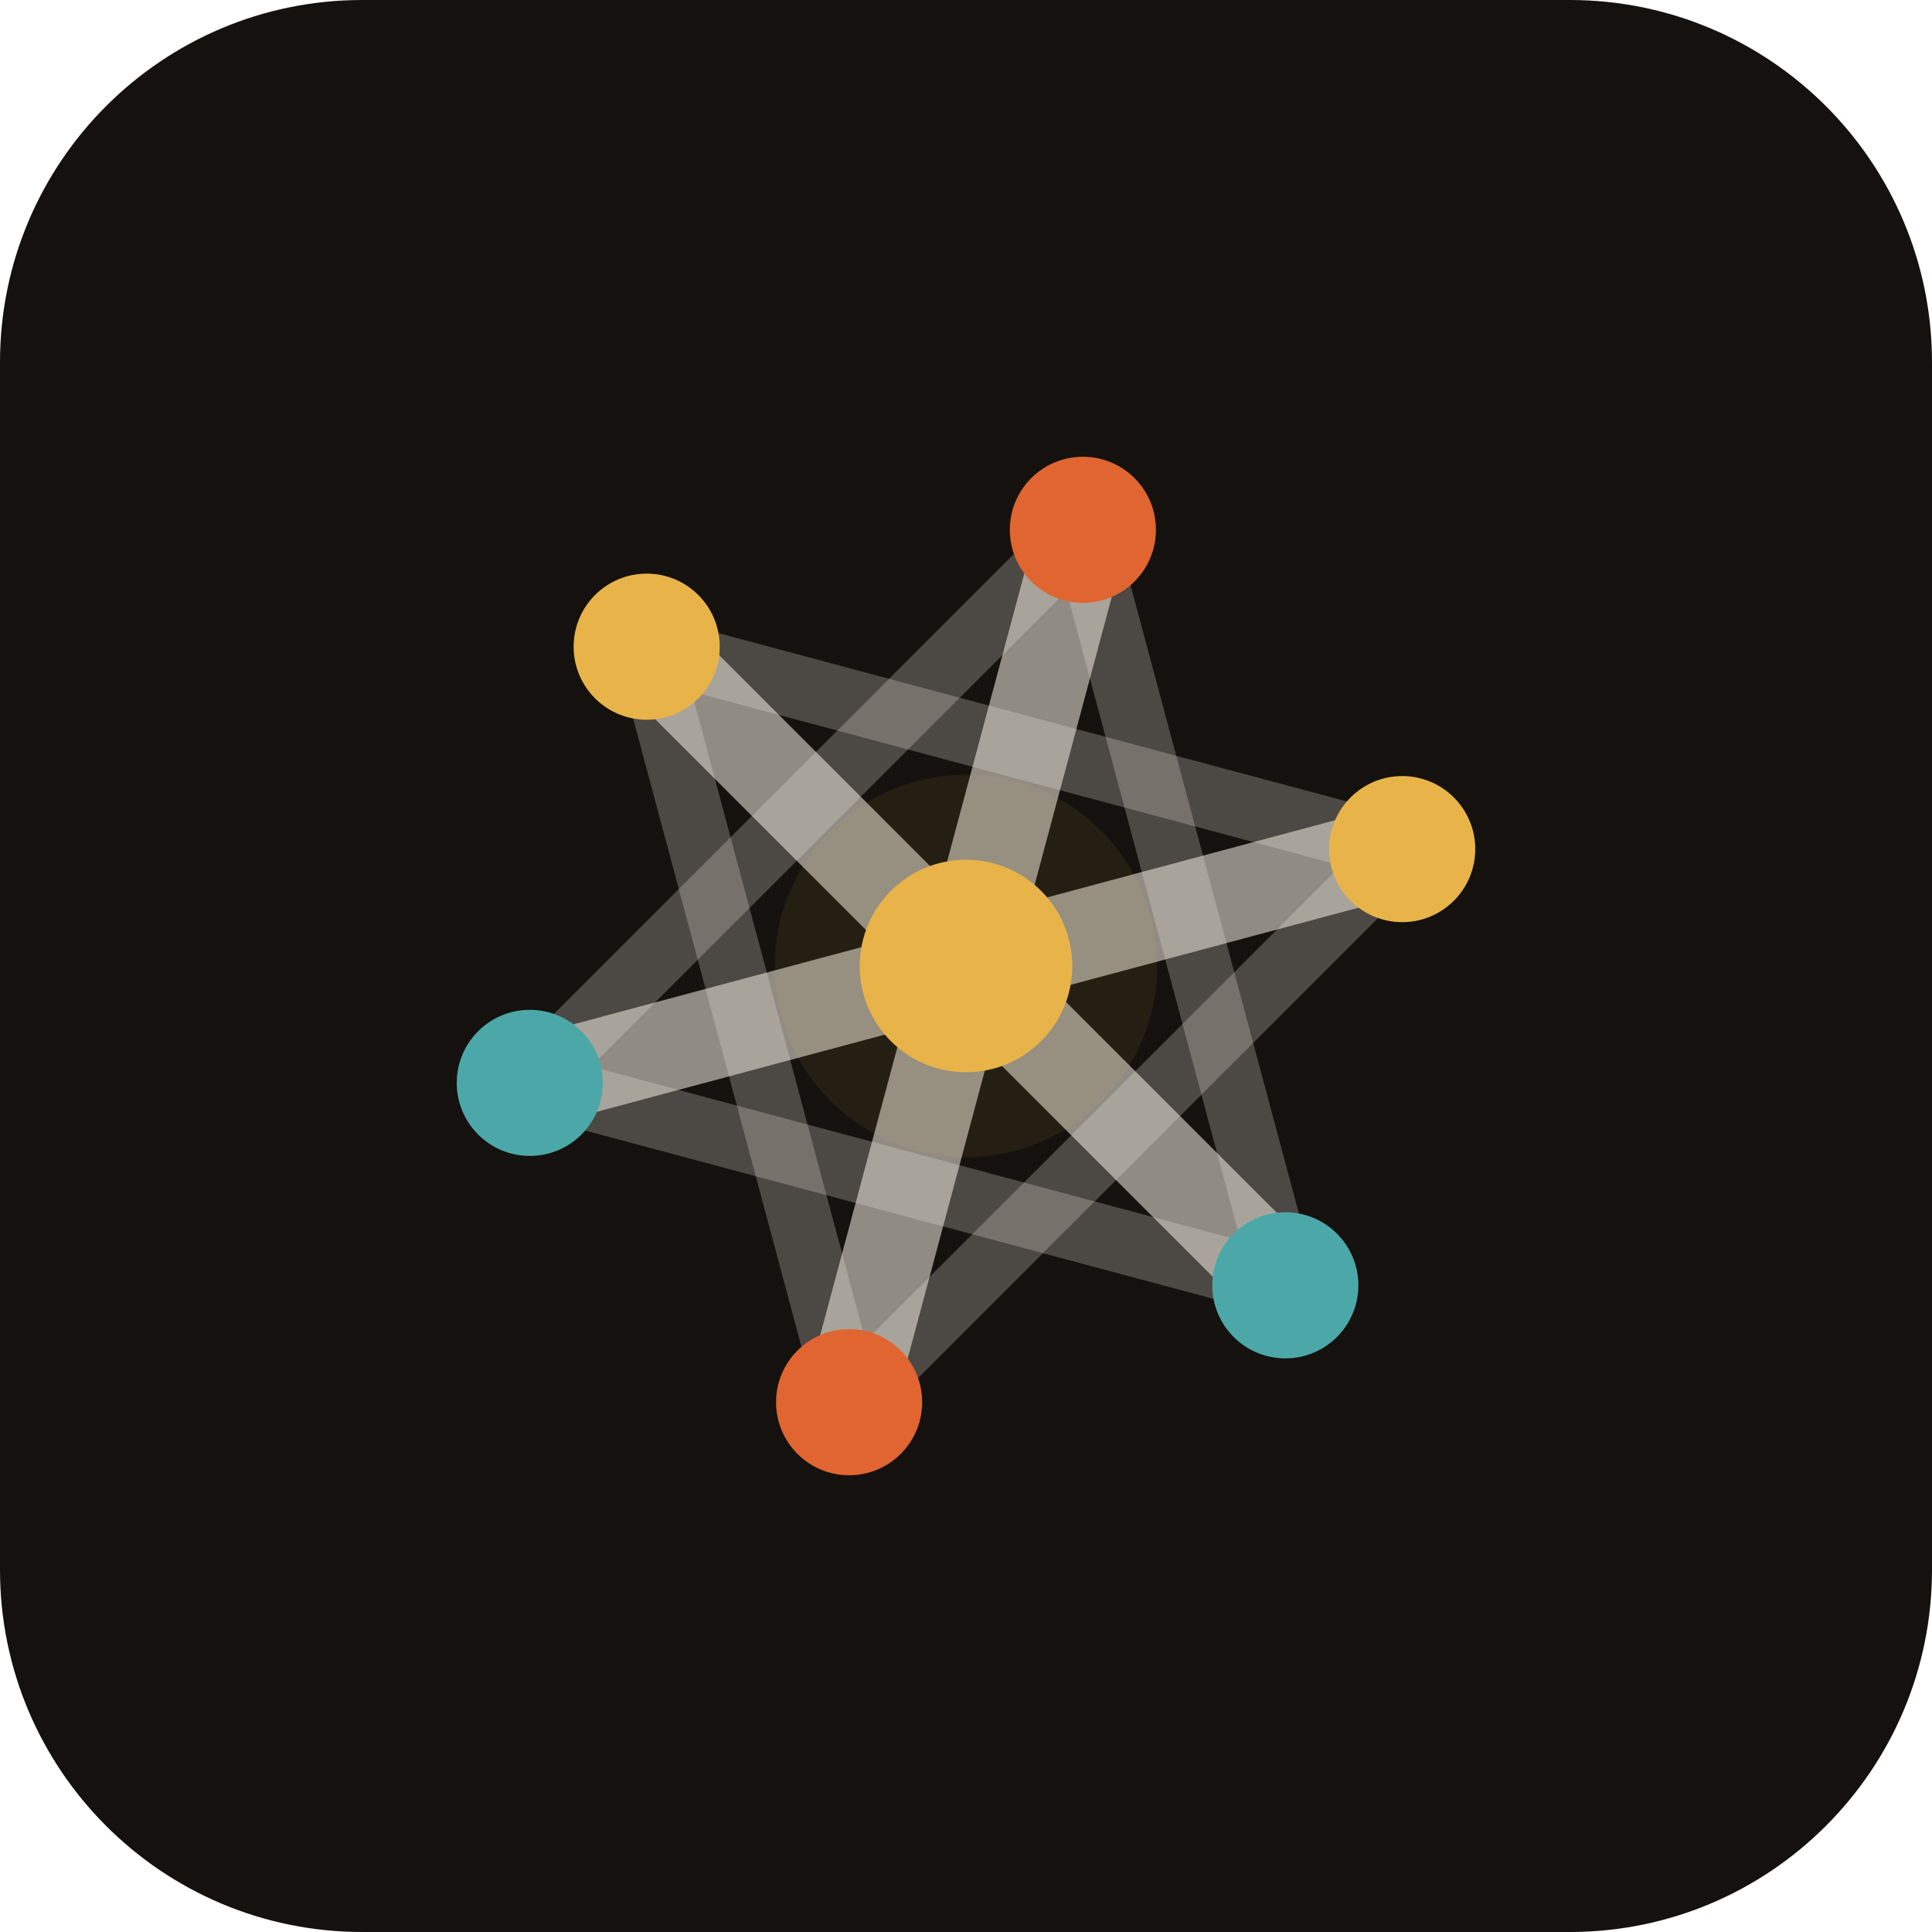
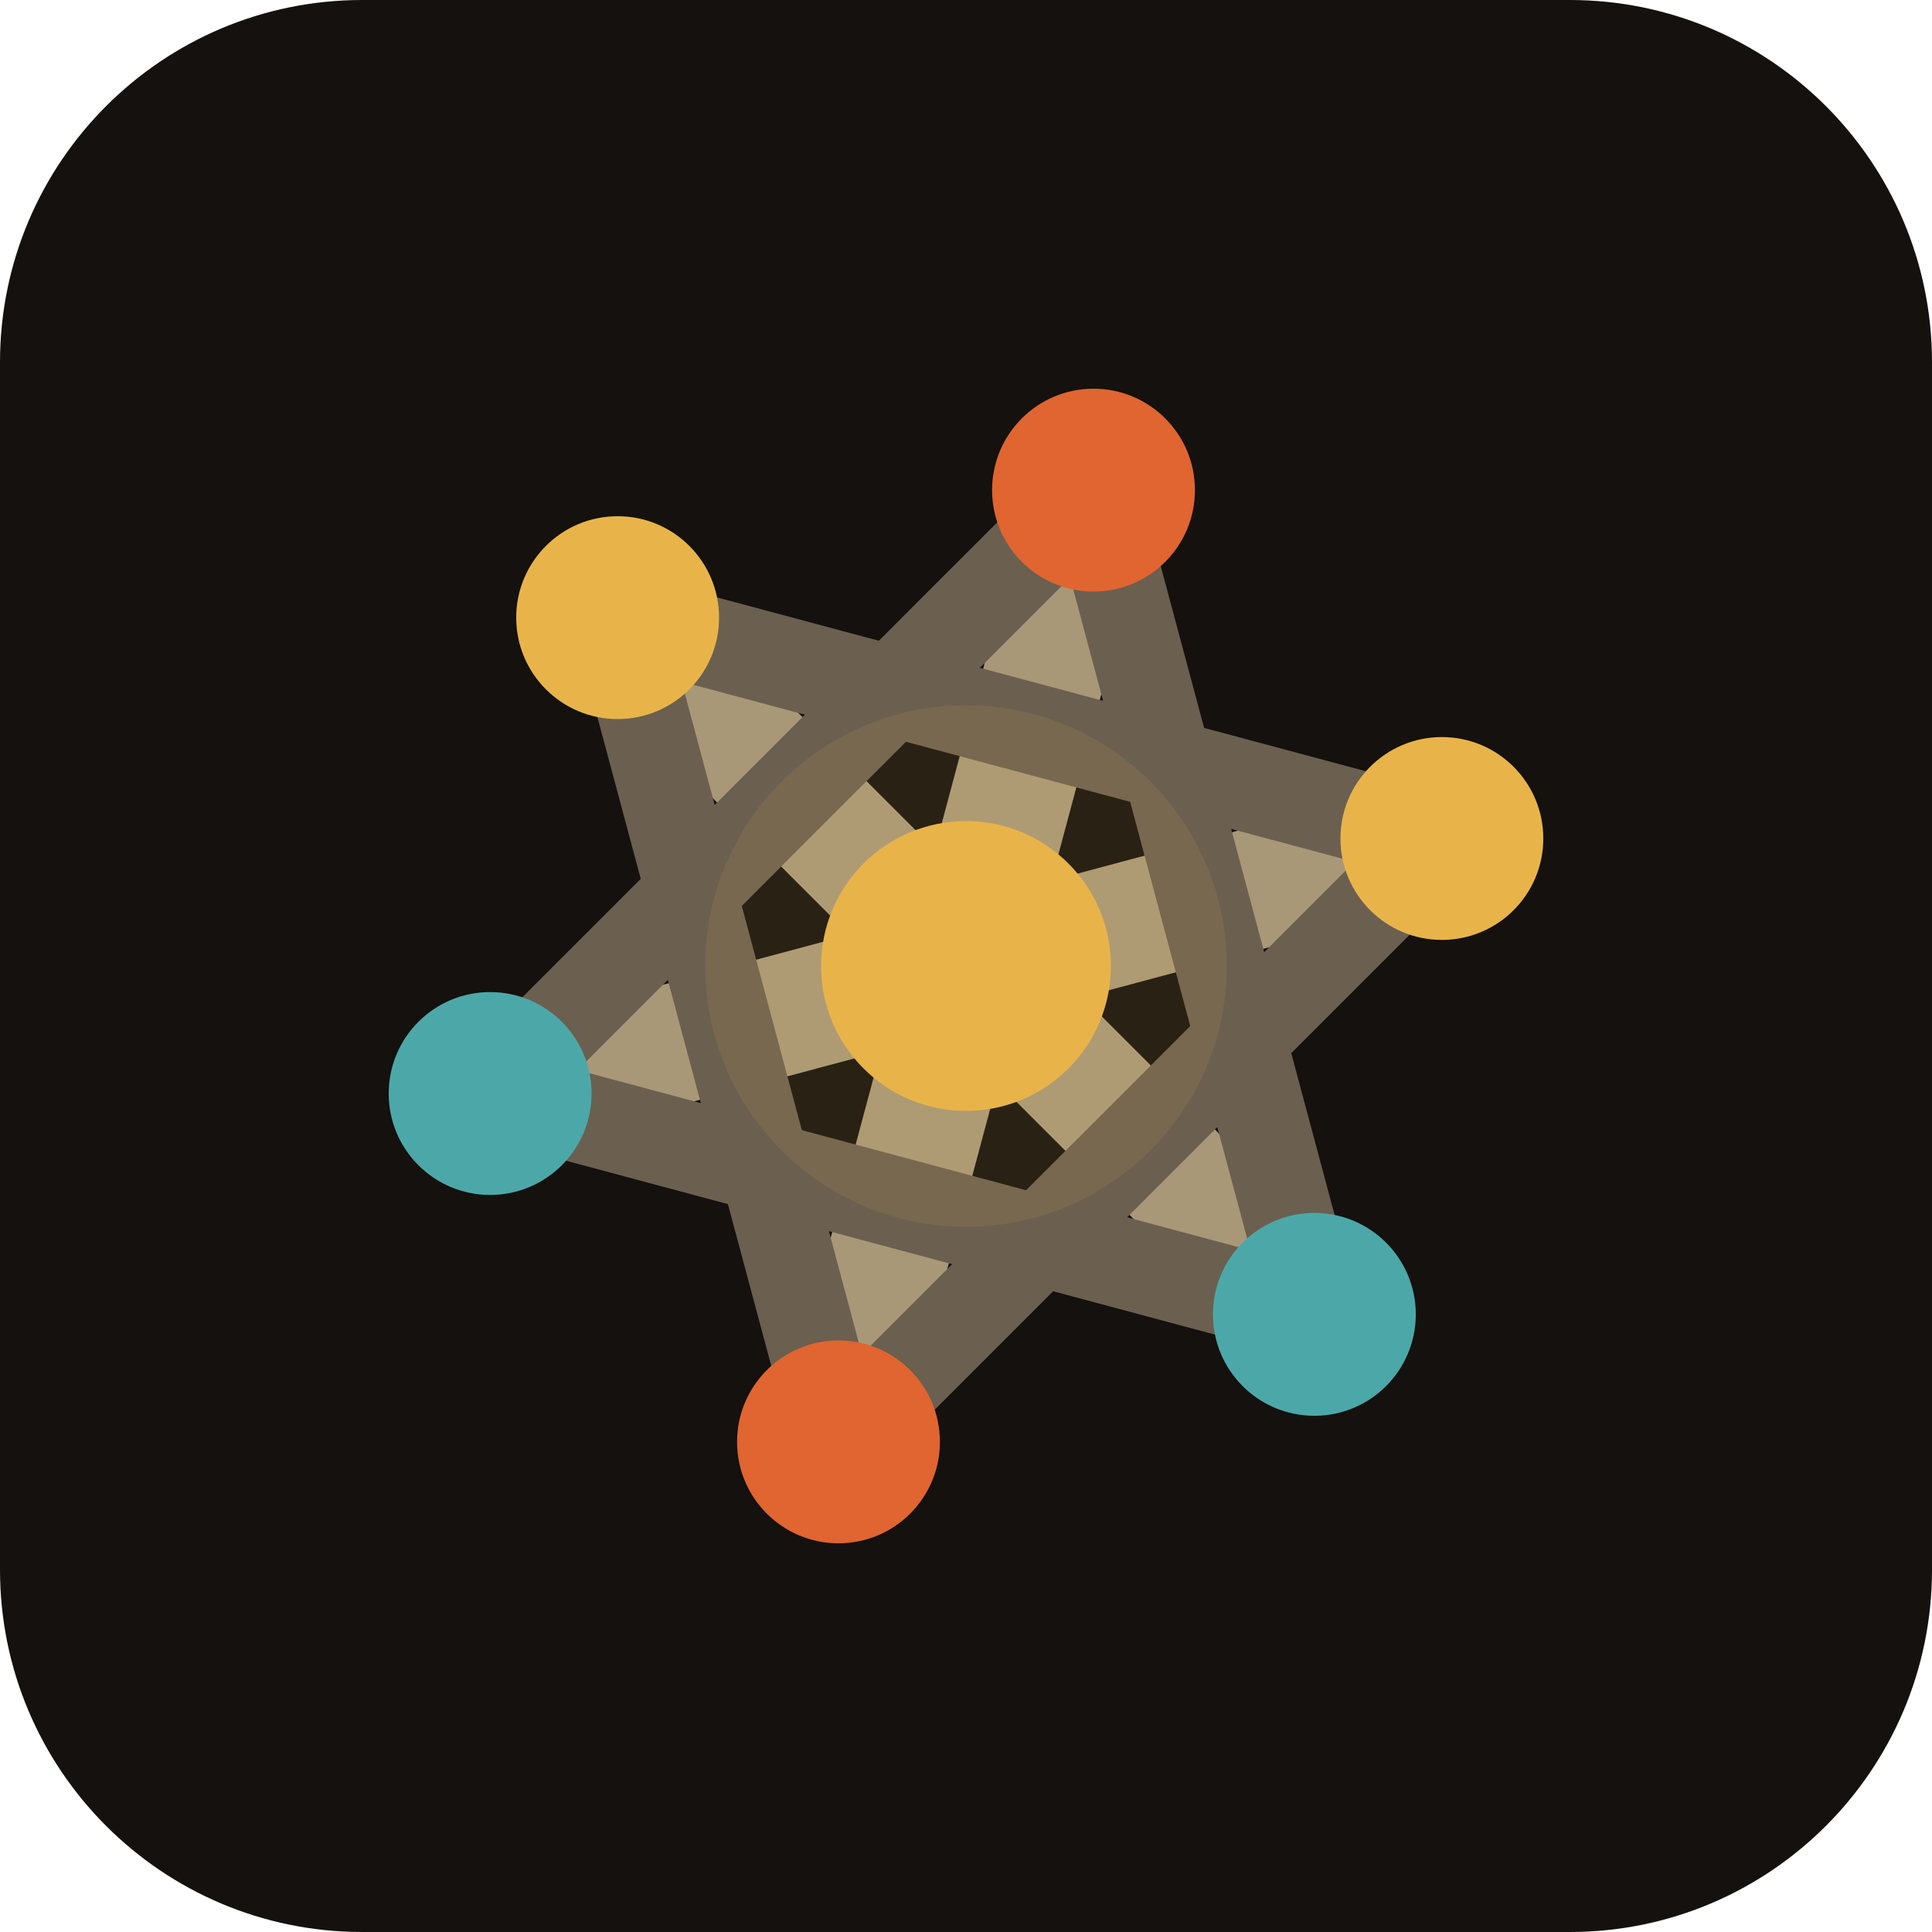
<svg xmlns="http://www.w3.org/2000/svg" viewBox="0 0 32 32" width="32" height="32">
  <rect width="32" height="32" rx="6" fill="#14110e" />
-   <g transform="translate(5,5)">
-     <line x1="11" y1="11" x2="12.936" y2="3.775" stroke="#f5f0e4" stroke-width="1.5" opacity="0.55" />
-     <line x1="11" y1="11" x2="18.225" y2="9.064" stroke="#f5f0e4" stroke-width="1.5" opacity="0.55" />
-     <line x1="11" y1="11" x2="16.289" y2="16.289" stroke="#f5f0e4" stroke-width="1.5" opacity="0.55" />
-     <line x1="11" y1="11" x2="9.064" y2="18.225" stroke="#f5f0e4" stroke-width="1.5" opacity="0.55" />
-     <line x1="11" y1="11" x2="3.775" y2="12.936" stroke="#f5f0e4" stroke-width="1.5" opacity="0.55" />
-     <line x1="11" y1="11" x2="5.711" y2="5.711" stroke="#f5f0e4" stroke-width="1.5" opacity="0.55" />
-     <line x1="12.936" y1="3.775" x2="16.289" y2="16.289" stroke="#f5f0e4" stroke-width="1.05" opacity="0.248" />
-     <line x1="18.225" y1="9.064" x2="9.064" y2="18.225" stroke="#f5f0e4" stroke-width="1.05" opacity="0.248" />
-     <line x1="16.289" y1="16.289" x2="3.775" y2="12.936" stroke="#f5f0e4" stroke-width="1.05" opacity="0.248" />
-     <line x1="9.064" y1="18.225" x2="5.711" y2="5.711" stroke="#f5f0e4" stroke-width="1.05" opacity="0.248" />
-     <line x1="3.775" y1="12.936" x2="12.936" y2="3.775" stroke="#f5f0e4" stroke-width="1.05" opacity="0.248" />
-     <line x1="5.711" y1="5.711" x2="18.225" y2="9.064" stroke="#f5f0e4" stroke-width="1.05" opacity="0.248" />
-     <circle cx="11" cy="11" r="3.168" fill="#e8b44a" opacity=".08" />
-     <circle cx="11" cy="11" r="1.76" fill="#e8b44a" />
-     <circle cx="12.936" cy="3.775" r="1.21" fill="#e06530" />
-     <circle cx="18.225" cy="9.064" r="1.21" fill="#e8b44a" />
-     <circle cx="16.289" cy="16.289" r="1.21" fill="#4ca8a8" />
-     <circle cx="9.064" cy="18.225" r="1.21" fill="#e06530" />
-     <circle cx="3.775" cy="12.936" r="1.21" fill="#4ca8a8" />
-     <circle cx="5.711" cy="5.711" r="1.21" fill="#e8b44a" />
+   <g transform="translate(4,4)">
+     <line x1="12" y1="12" x2="14.112" y2="4.118" stroke="#a89878" stroke-width="2" />
+     <line x1="12" y1="12" x2="19.882" y2="9.888" stroke="#a89878" stroke-width="2" />
+     <line x1="12" y1="12" x2="17.77" y2="17.77" stroke="#a89878" stroke-width="2" />
+     <line x1="12" y1="12" x2="9.888" y2="19.882" stroke="#a89878" stroke-width="2" />
+     <line x1="12" y1="12" x2="4.118" y2="14.112" stroke="#a89878" stroke-width="2" />
+     <line x1="12" y1="12" x2="6.23" y2="6.23" stroke="#a89878" stroke-width="2" />
+     <line x1="14.112" y1="4.118" x2="17.77" y2="17.77" stroke="#6b5f50" stroke-width="1.5" />
+     <line x1="19.882" y1="9.888" x2="9.888" y2="19.882" stroke="#6b5f50" stroke-width="1.5" />
+     <line x1="17.77" y1="17.77" x2="4.118" y2="14.112" stroke="#6b5f50" stroke-width="1.5" />
+     <line x1="9.888" y1="19.882" x2="6.23" y2="6.23" stroke="#6b5f50" stroke-width="1.5" />
+     <line x1="4.118" y1="14.112" x2="14.112" y2="4.118" stroke="#6b5f50" stroke-width="1.5" />
+     <line x1="6.23" y1="6.23" x2="19.882" y2="9.888" stroke="#6b5f50" stroke-width="1.5" />
+     <circle cx="12" cy="12" r="4.32" fill="#e8b44a" opacity=".1" />
+     <circle cx="12" cy="12" r="2.4" fill="#e8b44a" />
+     <circle cx="14.112" cy="4.118" r="1.68" fill="#e06530" />
+     <circle cx="19.882" cy="9.888" r="1.68" fill="#e8b44a" />
+     <circle cx="17.77" cy="17.77" r="1.68" fill="#4ca8a8" />
+     <circle cx="9.888" cy="19.882" r="1.68" fill="#e06530" />
+     <circle cx="4.118" cy="14.112" r="1.68" fill="#4ca8a8" />
+     <circle cx="6.23" cy="6.23" r="1.68" fill="#e8b44a" />
  </g>
</svg>
